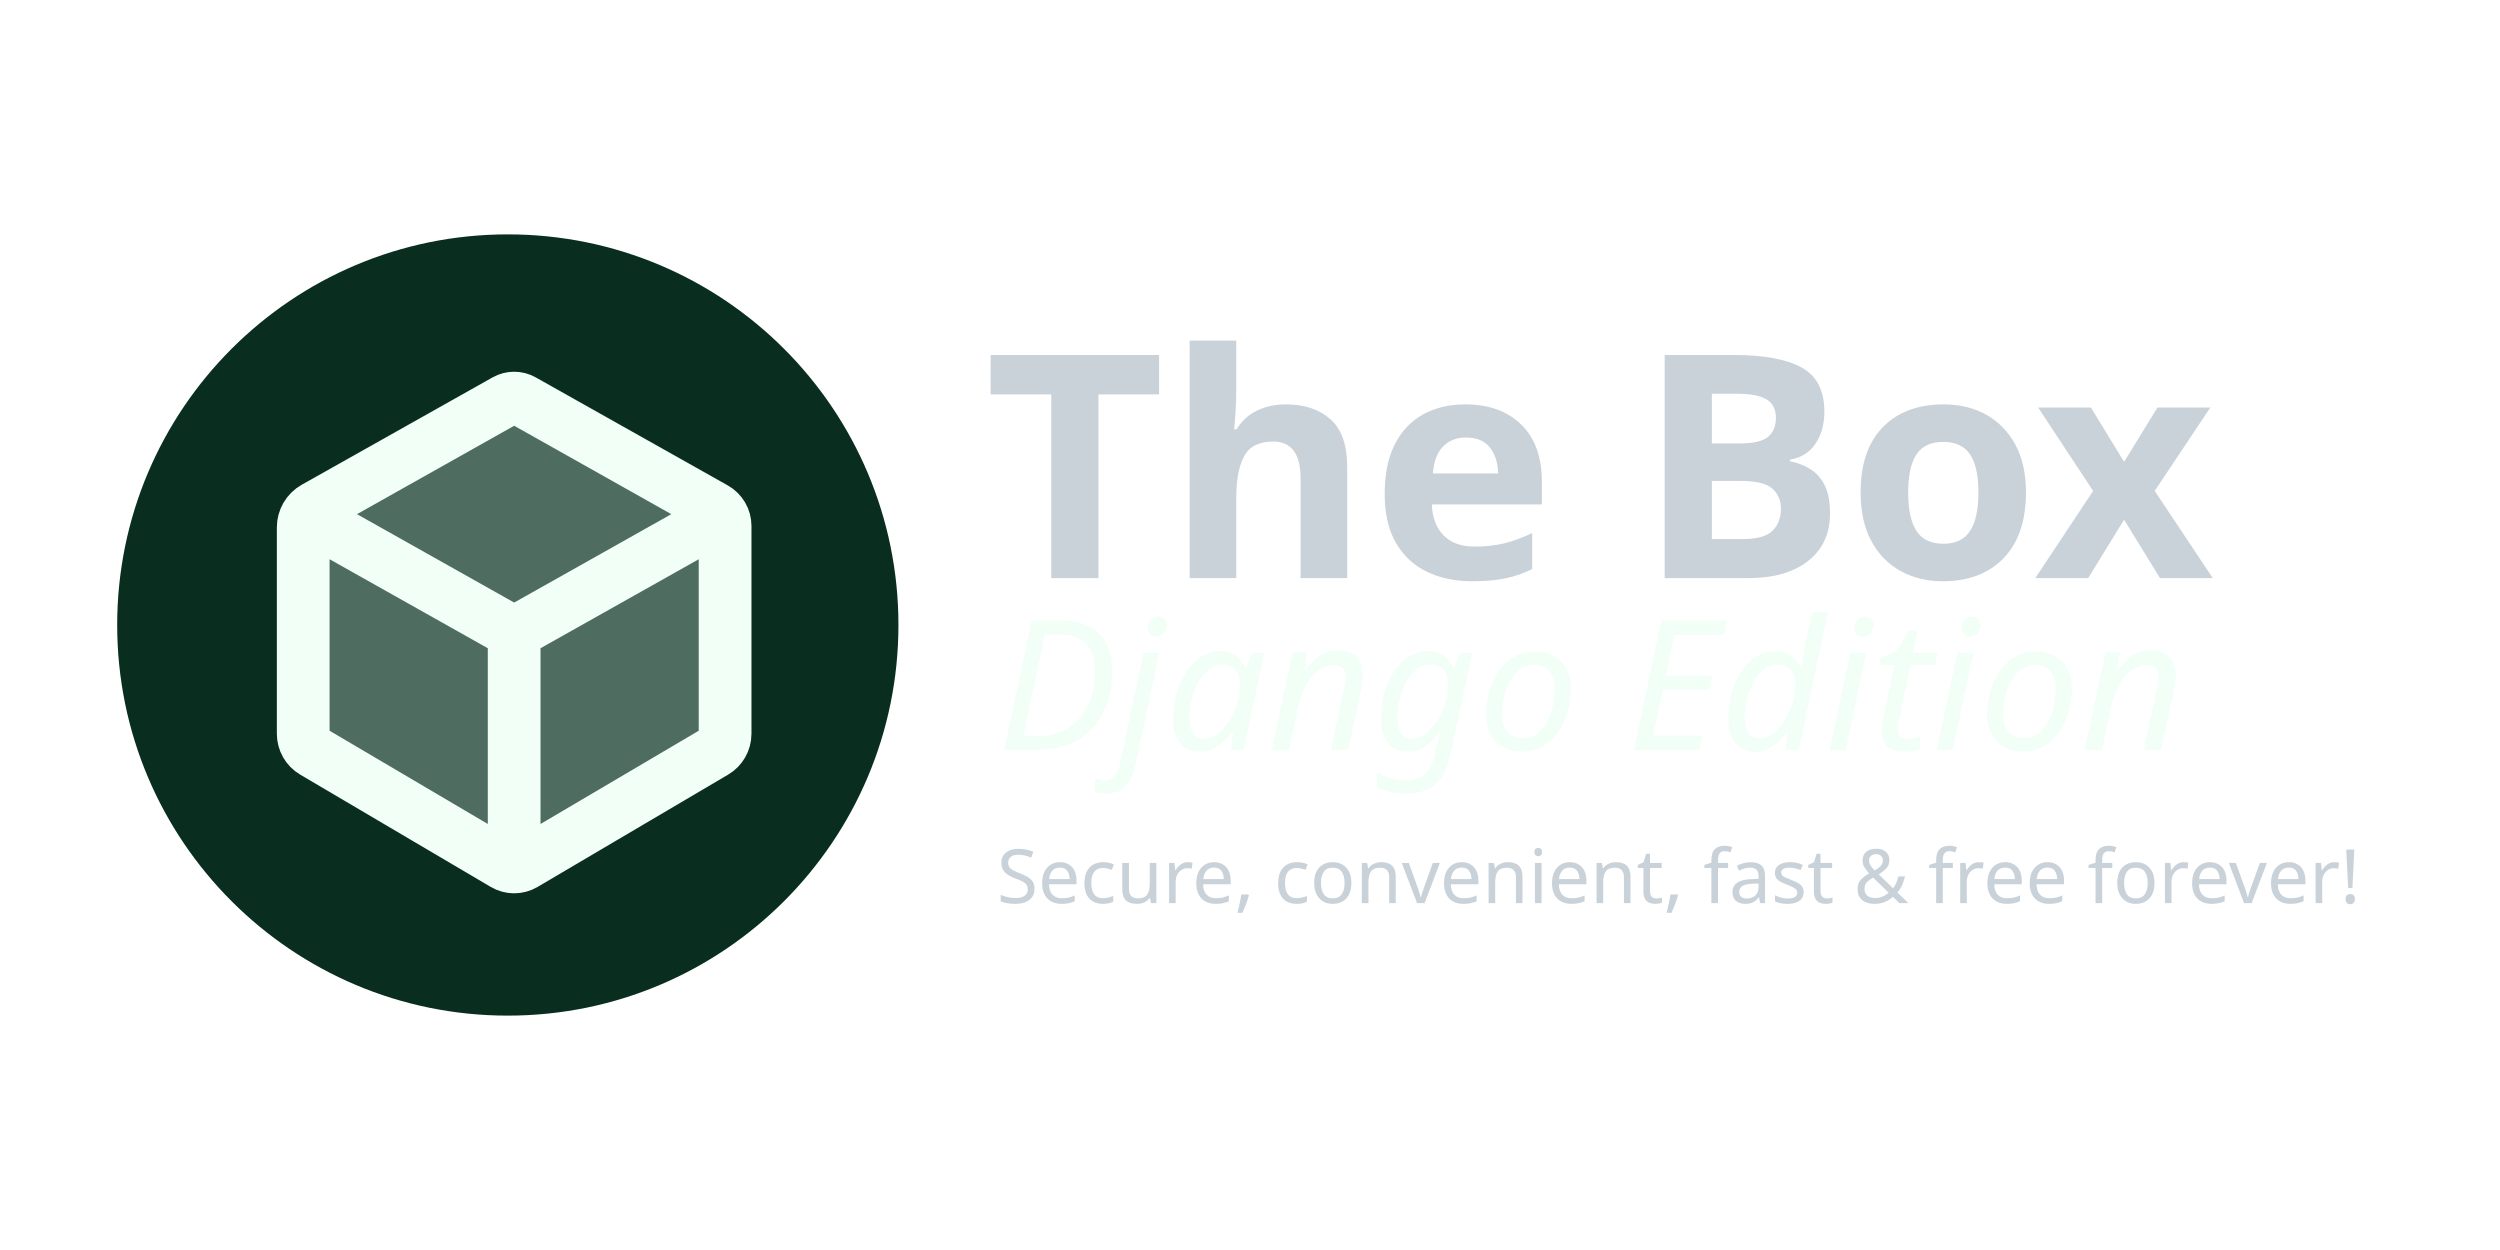
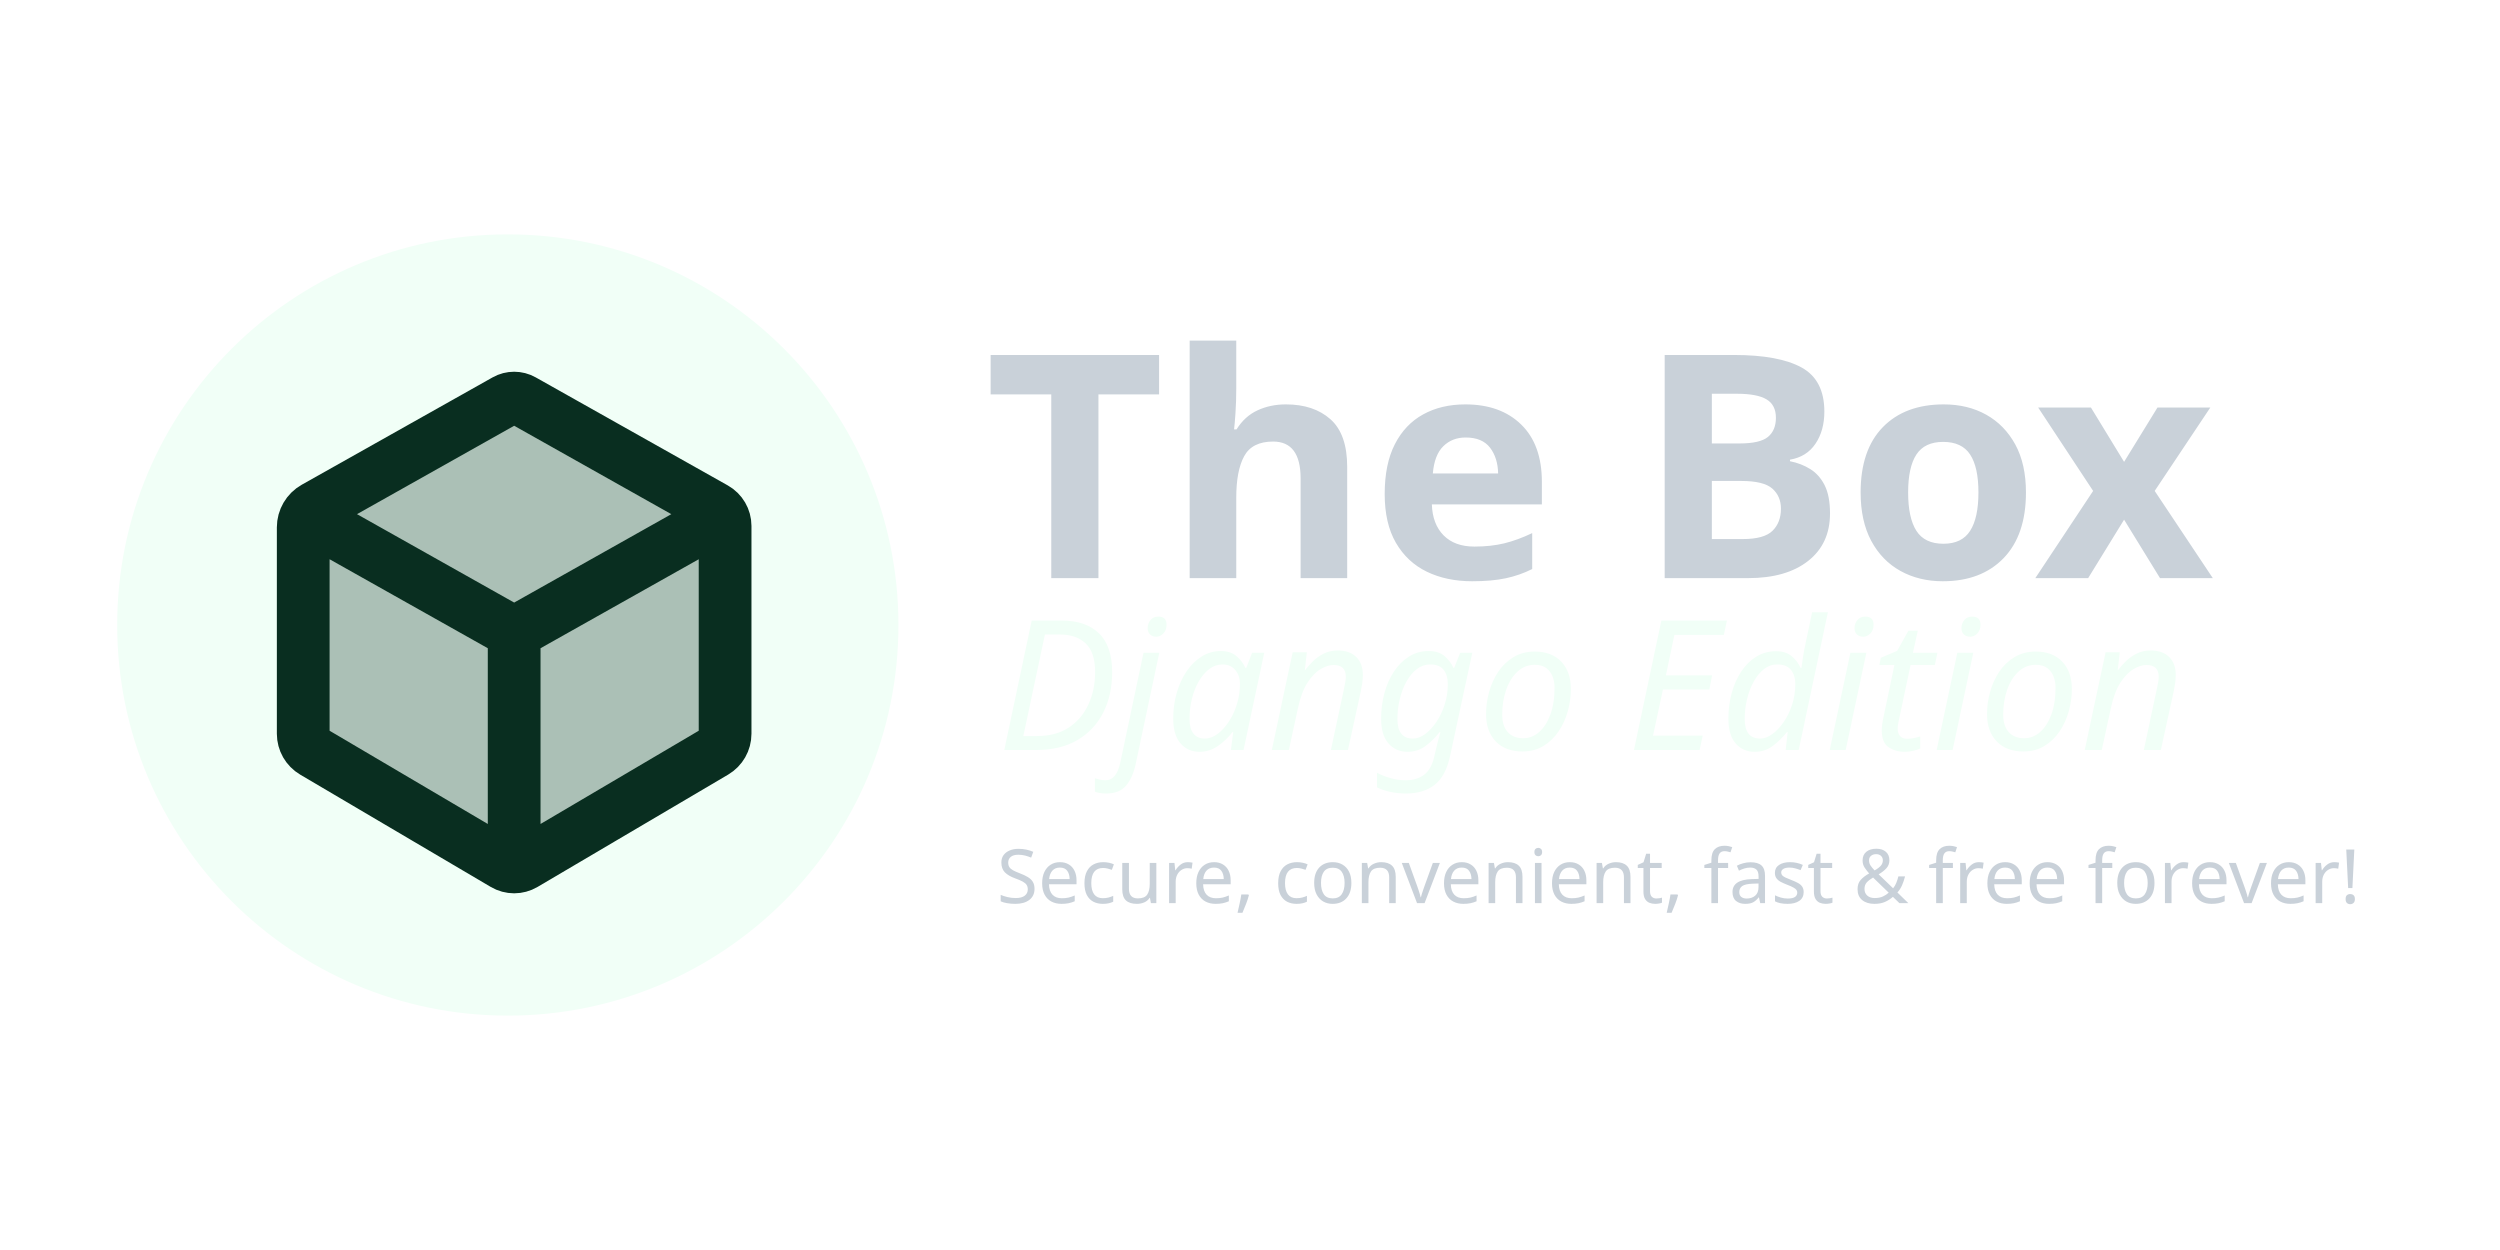
<svg xmlns="http://www.w3.org/2000/svg" width="640" height="320" font-family="Segoe UI, system-ui, sans-serif" viewBox="0 0 1280 640">
-   <circle cx="260" cy="320" r="200" fill="#092e20" />
-   <path fill-opacity=".3" fill="#f1fff7" stroke="#f1fff7" stroke-width="27" d="M155.25 375.697V270c0-4.17 2.25-8.016 5.884-10.06l.209-.117 96.752-54.424.736-.414a9.01 9.01 0 0 1 8.838 0l98.323 55.307a10.32 10.32 0 0 1 5.258 8.99v106.415a10.77 10.77 0 0 1-5.301 9.278l-97.583 57.51a10.08 10.08 0 0 1-10.233 0l-97.582-57.51a10.77 10.77 0 0 1-5.301-9.278Zm108 69.803V324m0 0-108-60.75m216 0-108 60.75" />
+   <circle cx="260" cy="320" r="200" fill="#f1fff7" />
+   <path fill="#092e20" fill-opacity="0.3" stroke="#092e20" stroke-width="27" d="M155.25 375.697V270c0-4.17 2.25-8.016 5.884-10.06l.209-.117 96.752-54.424.736-.414a9.01 9.01 0 0 1 8.838 0l98.323 55.307a10.32 10.32 0 0 1 5.258 8.99v106.415a10.77 10.77 0 0 1-5.301 9.278l-97.583 57.51a10.08 10.08 0 0 1-10.233 0l-97.582-57.51a10.77 10.77 0 0 1-5.301-9.278Zm108 69.803V324m0 0-108-60.75m216 0-108 60.75" />
  <text x="240" y="110" fill="#c9d1d9" font-size="100" font-weight="bold" transform="matrix(1.6 0 0 1.6 120 120)">
    The Box
  </text>
  <text x="244" y="165" fill="#f1fff7" font-size="58" font-style="italic" transform="matrix(1.6 0 0 1.6 120 120)">
    Django Edition
  </text>
  <text x="244" y="214" fill="#c9d1d9" font-size="24" transform="matrix(1.6 0 0 1.6 120 120)">
    Secure, convenient, fast &amp; free forever!
  </text>
  <text y="-100">
    8===D
  </text>
</svg>
